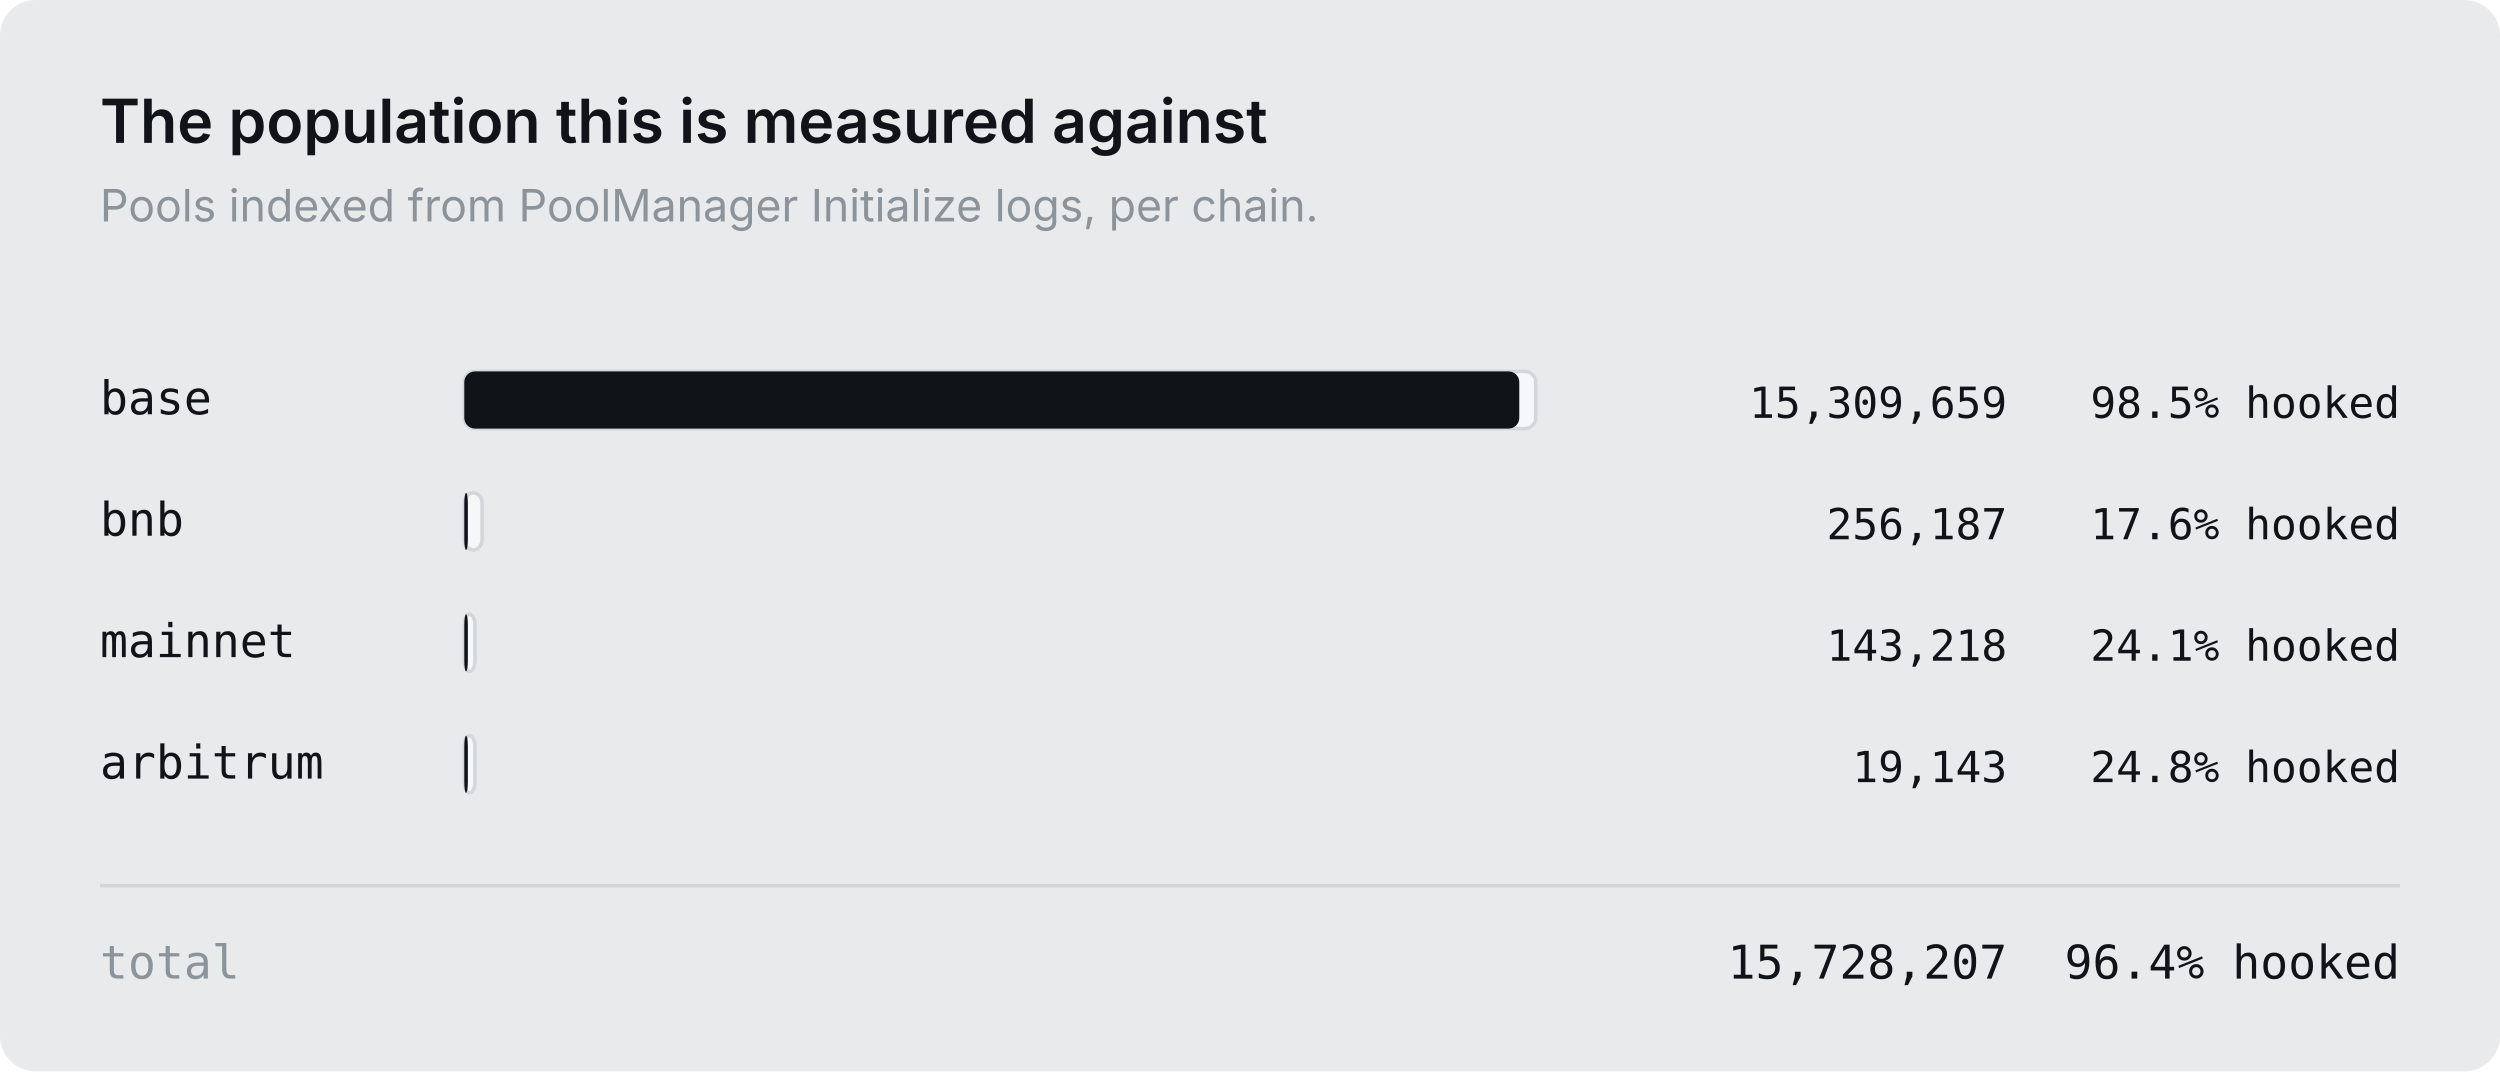
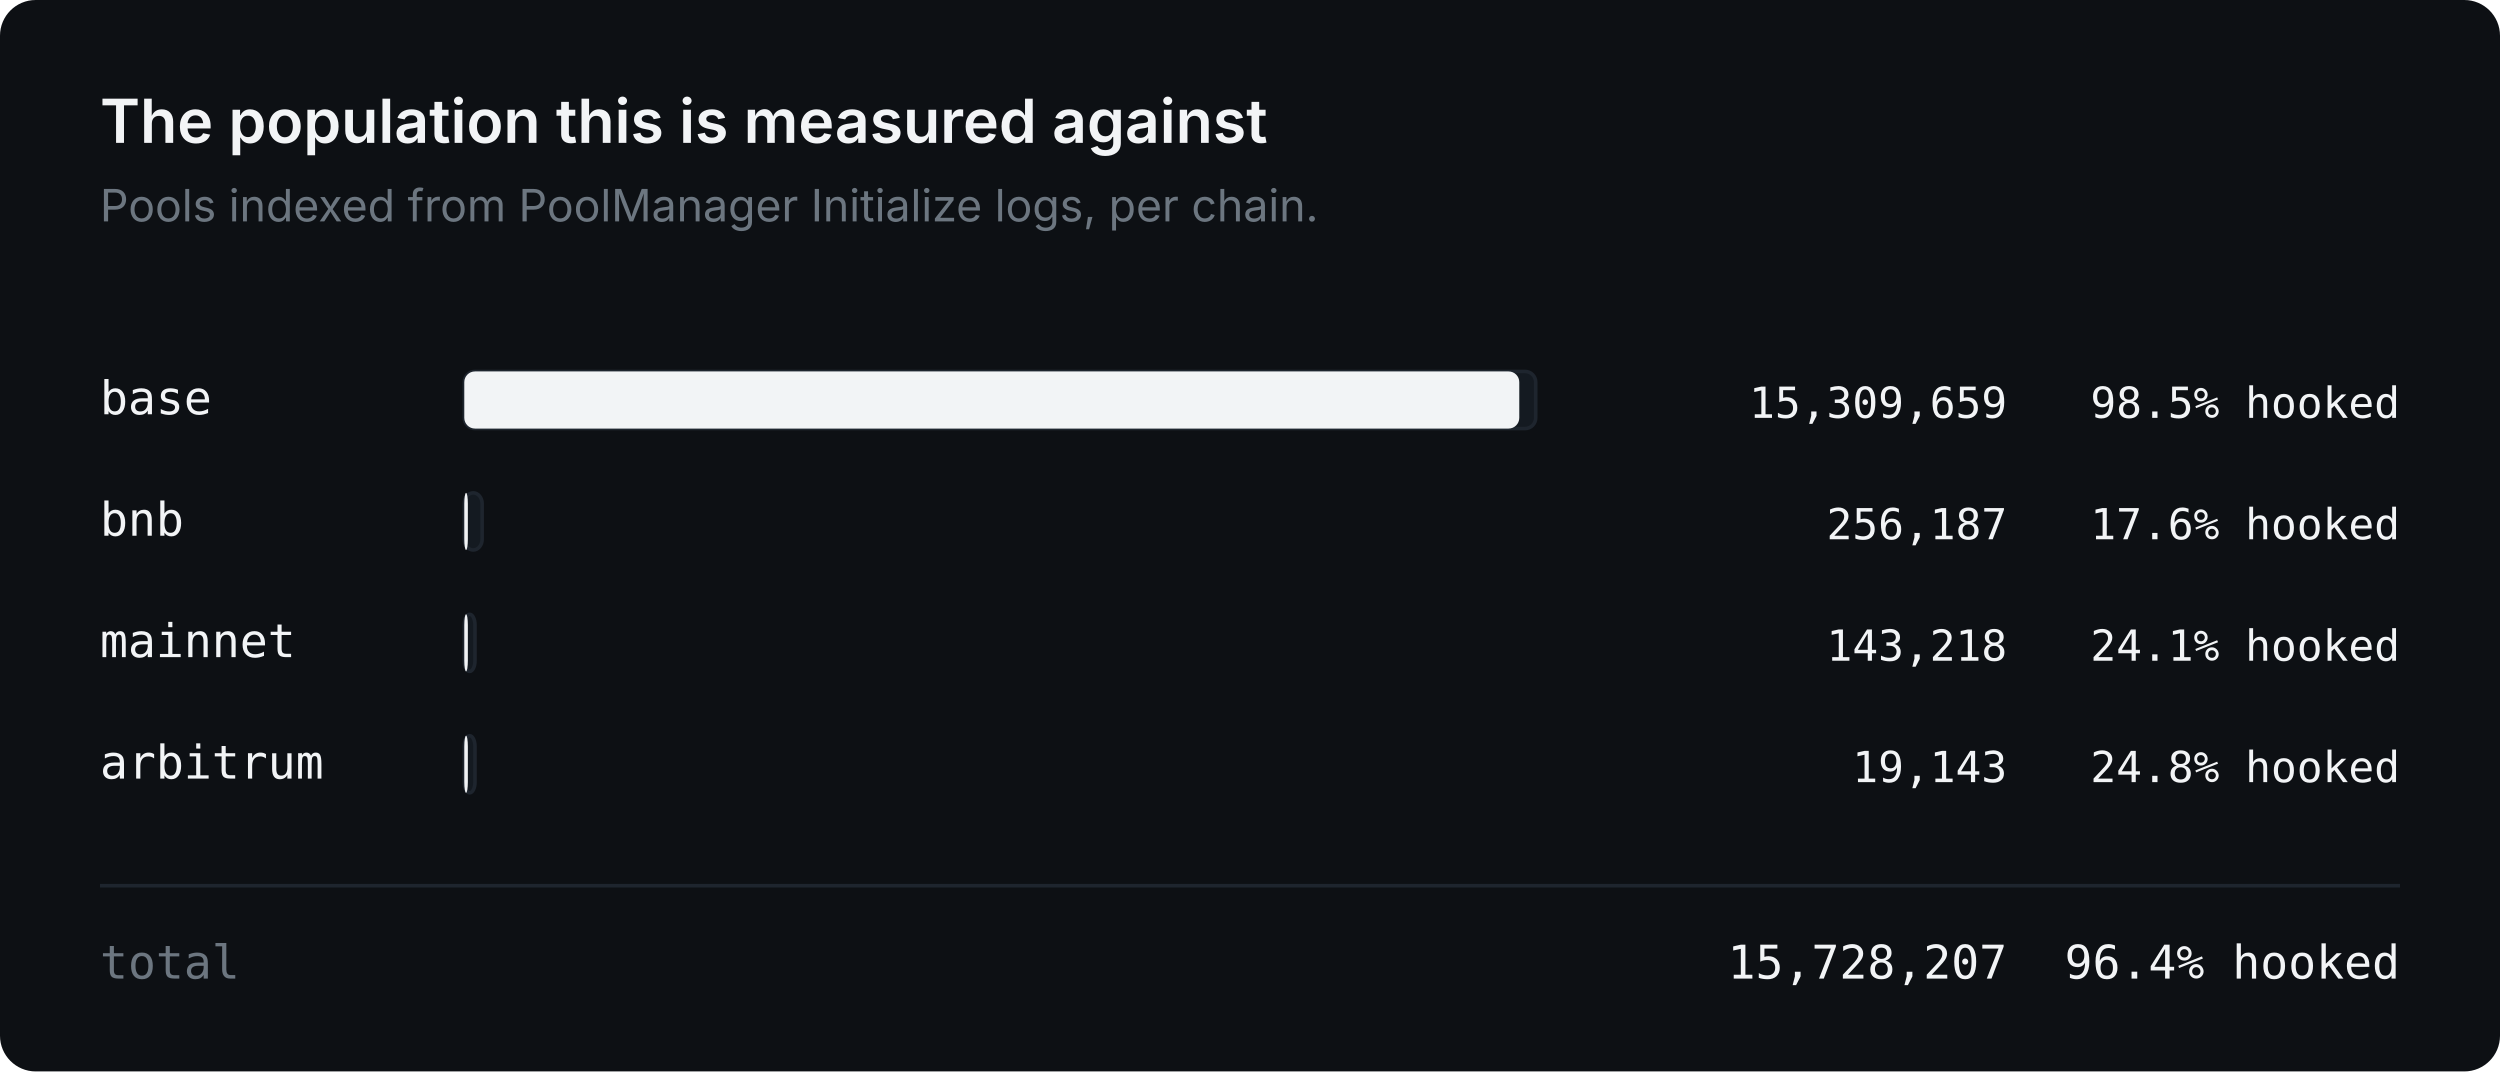
<svg xmlns="http://www.w3.org/2000/svg" viewBox="0 0 700 300" width="700" height="300" role="img" aria-label="Pools indexed per chain, and the hooked share">
-   <rect width="700" height="300" rx="10" fill="#e8eaec" />
-   <text x="28" y="40" font-family="'Space Grotesk',-apple-system,BlinkMacSystemFont,'Segoe UI',sans-serif" font-size="17" font-weight="600" fill="#101418" text-anchor="start">The population this is measured against</text>
-   <text x="28" y="62" font-family="'Space Grotesk',-apple-system,BlinkMacSystemFont,'Segoe UI',sans-serif" font-size="12.5" font-weight="400" fill="#8b939b" text-anchor="start">Pools indexed from PoolManager Initialize logs, per chain.</text>
-   <text x="28" y="116" font-family="ui-monospace,'JetBrains Mono','SF Mono',Menlo,monospace" font-size="13" font-weight="400" fill="#101418" text-anchor="start">base</text>
-   <rect x="130" y="104" width="300.0" height="16" rx="3" fill="#f6f7f8" stroke="#d2d7db" />
-   <rect x="130" y="104" width="295.4" height="16" rx="3" fill="#101418" />
-   <text x="562" y="117" font-family="ui-monospace,'JetBrains Mono','SF Mono',Menlo,monospace" font-size="12" font-weight="400" fill="#101418" text-anchor="end">15,309,659</text>
-   <text x="672" y="117" font-family="ui-monospace,'JetBrains Mono','SF Mono',Menlo,monospace" font-size="12" font-weight="400" fill="#101418" text-anchor="end">98.5% hooked</text>
-   <text x="28" y="150" font-family="ui-monospace,'JetBrains Mono','SF Mono',Menlo,monospace" font-size="13" font-weight="400" fill="#101418" text-anchor="start">bnb</text>
-   <rect x="130" y="138" width="5.0" height="16" rx="3" fill="#f6f7f8" stroke="#d2d7db" />
-   <rect x="130" y="138" width="1.0" height="16" rx="3" fill="#101418" />
-   <text x="562" y="151" font-family="ui-monospace,'JetBrains Mono','SF Mono',Menlo,monospace" font-size="12" font-weight="400" fill="#101418" text-anchor="end">256,187</text>
-   <text x="672" y="151" font-family="ui-monospace,'JetBrains Mono','SF Mono',Menlo,monospace" font-size="12" font-weight="400" fill="#101418" text-anchor="end">17.6% hooked</text>
-   <text x="28" y="184" font-family="ui-monospace,'JetBrains Mono','SF Mono',Menlo,monospace" font-size="13" font-weight="400" fill="#101418" text-anchor="start">mainnet</text>
-   <rect x="130" y="172" width="3.0" height="16" rx="3" fill="#f6f7f8" stroke="#d2d7db" />
-   <rect x="130" y="172" width="1.0" height="16" rx="3" fill="#101418" />
-   <text x="562" y="185" font-family="ui-monospace,'JetBrains Mono','SF Mono',Menlo,monospace" font-size="12" font-weight="400" fill="#101418" text-anchor="end">143,218</text>
-   <text x="672" y="185" font-family="ui-monospace,'JetBrains Mono','SF Mono',Menlo,monospace" font-size="12" font-weight="400" fill="#101418" text-anchor="end">24.1% hooked</text>
-   <text x="28" y="218" font-family="ui-monospace,'JetBrains Mono','SF Mono',Menlo,monospace" font-size="13" font-weight="400" fill="#101418" text-anchor="start">arbitrum</text>
-   <rect x="130" y="206" width="3.0" height="16" rx="3" fill="#f6f7f8" stroke="#d2d7db" />
-   <rect x="130" y="206" width="1.0" height="16" rx="3" fill="#101418" />
-   <text x="562" y="219" font-family="ui-monospace,'JetBrains Mono','SF Mono',Menlo,monospace" font-size="12" font-weight="400" fill="#101418" text-anchor="end">19,143</text>
-   <text x="672" y="219" font-family="ui-monospace,'JetBrains Mono','SF Mono',Menlo,monospace" font-size="12" font-weight="400" fill="#101418" text-anchor="end">24.8% hooked</text>
-   <line x1="28" y1="248" x2="672" y2="248" stroke="#d2d7db" />
-   <text x="28" y="274" font-family="ui-monospace,'JetBrains Mono','SF Mono',Menlo,monospace" font-size="13" font-weight="400" fill="#8b939b" text-anchor="start">total</text>
-   <text x="562" y="274" font-family="ui-monospace,'JetBrains Mono','SF Mono',Menlo,monospace" font-size="13" font-weight="400" fill="#101418" text-anchor="end">15,728,207</text>
-   <text x="672" y="274" font-family="ui-monospace,'JetBrains Mono','SF Mono',Menlo,monospace" font-size="13" font-weight="400" fill="#101418" text-anchor="end">96.4% hooked</text>
+   <rect width="700" height="300" rx="10" fill="#0d1014" />
+   <text x="28" y="40" font-family="'Space Grotesk',-apple-system,BlinkMacSystemFont,'Segoe UI',sans-serif" font-size="17" font-weight="600" fill="#f2f4f6" text-anchor="start">The population this is measured against</text>
+   <text x="28" y="62" font-family="'Space Grotesk',-apple-system,BlinkMacSystemFont,'Segoe UI',sans-serif" font-size="12.5" font-weight="400" fill="#6c7680" text-anchor="start">Pools indexed from PoolManager Initialize logs, per chain.</text>
+   <text x="28" y="116" font-family="ui-monospace,'JetBrains Mono','SF Mono',Menlo,monospace" font-size="13" font-weight="400" fill="#f2f4f6" text-anchor="start">base</text>
+   <rect x="130" y="104" width="300.0" height="16" rx="3" fill="#141a21" stroke="#1e252e" />
+   <rect x="130" y="104" width="295.4" height="16" rx="3" fill="#f2f4f6" />
+   <text x="562" y="117" font-family="ui-monospace,'JetBrains Mono','SF Mono',Menlo,monospace" font-size="12" font-weight="400" fill="#f2f4f6" text-anchor="end">15,309,659</text>
+   <text x="672" y="117" font-family="ui-monospace,'JetBrains Mono','SF Mono',Menlo,monospace" font-size="12" font-weight="400" fill="#f2f4f6" text-anchor="end">98.5% hooked</text>
+   <text x="28" y="150" font-family="ui-monospace,'JetBrains Mono','SF Mono',Menlo,monospace" font-size="13" font-weight="400" fill="#f2f4f6" text-anchor="start">bnb</text>
+   <rect x="130" y="138" width="5.0" height="16" rx="3" fill="#141a21" stroke="#1e252e" />
+   <rect x="130" y="138" width="1.0" height="16" rx="3" fill="#f2f4f6" />
+   <text x="562" y="151" font-family="ui-monospace,'JetBrains Mono','SF Mono',Menlo,monospace" font-size="12" font-weight="400" fill="#f2f4f6" text-anchor="end">256,187</text>
+   <text x="672" y="151" font-family="ui-monospace,'JetBrains Mono','SF Mono',Menlo,monospace" font-size="12" font-weight="400" fill="#f2f4f6" text-anchor="end">17.6% hooked</text>
+   <text x="28" y="184" font-family="ui-monospace,'JetBrains Mono','SF Mono',Menlo,monospace" font-size="13" font-weight="400" fill="#f2f4f6" text-anchor="start">mainnet</text>
+   <rect x="130" y="172" width="3.0" height="16" rx="3" fill="#141a21" stroke="#1e252e" />
+   <rect x="130" y="172" width="1.0" height="16" rx="3" fill="#f2f4f6" />
+   <text x="562" y="185" font-family="ui-monospace,'JetBrains Mono','SF Mono',Menlo,monospace" font-size="12" font-weight="400" fill="#f2f4f6" text-anchor="end">143,218</text>
+   <text x="672" y="185" font-family="ui-monospace,'JetBrains Mono','SF Mono',Menlo,monospace" font-size="12" font-weight="400" fill="#f2f4f6" text-anchor="end">24.1% hooked</text>
+   <text x="28" y="218" font-family="ui-monospace,'JetBrains Mono','SF Mono',Menlo,monospace" font-size="13" font-weight="400" fill="#f2f4f6" text-anchor="start">arbitrum</text>
+   <rect x="130" y="206" width="3.0" height="16" rx="3" fill="#141a21" stroke="#1e252e" />
+   <rect x="130" y="206" width="1.0" height="16" rx="3" fill="#f2f4f6" />
+   <text x="562" y="219" font-family="ui-monospace,'JetBrains Mono','SF Mono',Menlo,monospace" font-size="12" font-weight="400" fill="#f2f4f6" text-anchor="end">19,143</text>
+   <text x="672" y="219" font-family="ui-monospace,'JetBrains Mono','SF Mono',Menlo,monospace" font-size="12" font-weight="400" fill="#f2f4f6" text-anchor="end">24.8% hooked</text>
+   <line x1="28" y1="248" x2="672" y2="248" stroke="#1e252e" />
+   <text x="28" y="274" font-family="ui-monospace,'JetBrains Mono','SF Mono',Menlo,monospace" font-size="13" font-weight="400" fill="#6c7680" text-anchor="start">total</text>
+   <text x="562" y="274" font-family="ui-monospace,'JetBrains Mono','SF Mono',Menlo,monospace" font-size="13" font-weight="400" fill="#f2f4f6" text-anchor="end">15,728,207</text>
+   <text x="672" y="274" font-family="ui-monospace,'JetBrains Mono','SF Mono',Menlo,monospace" font-size="13" font-weight="400" fill="#f2f4f6" text-anchor="end">96.4% hooked</text>
</svg>
